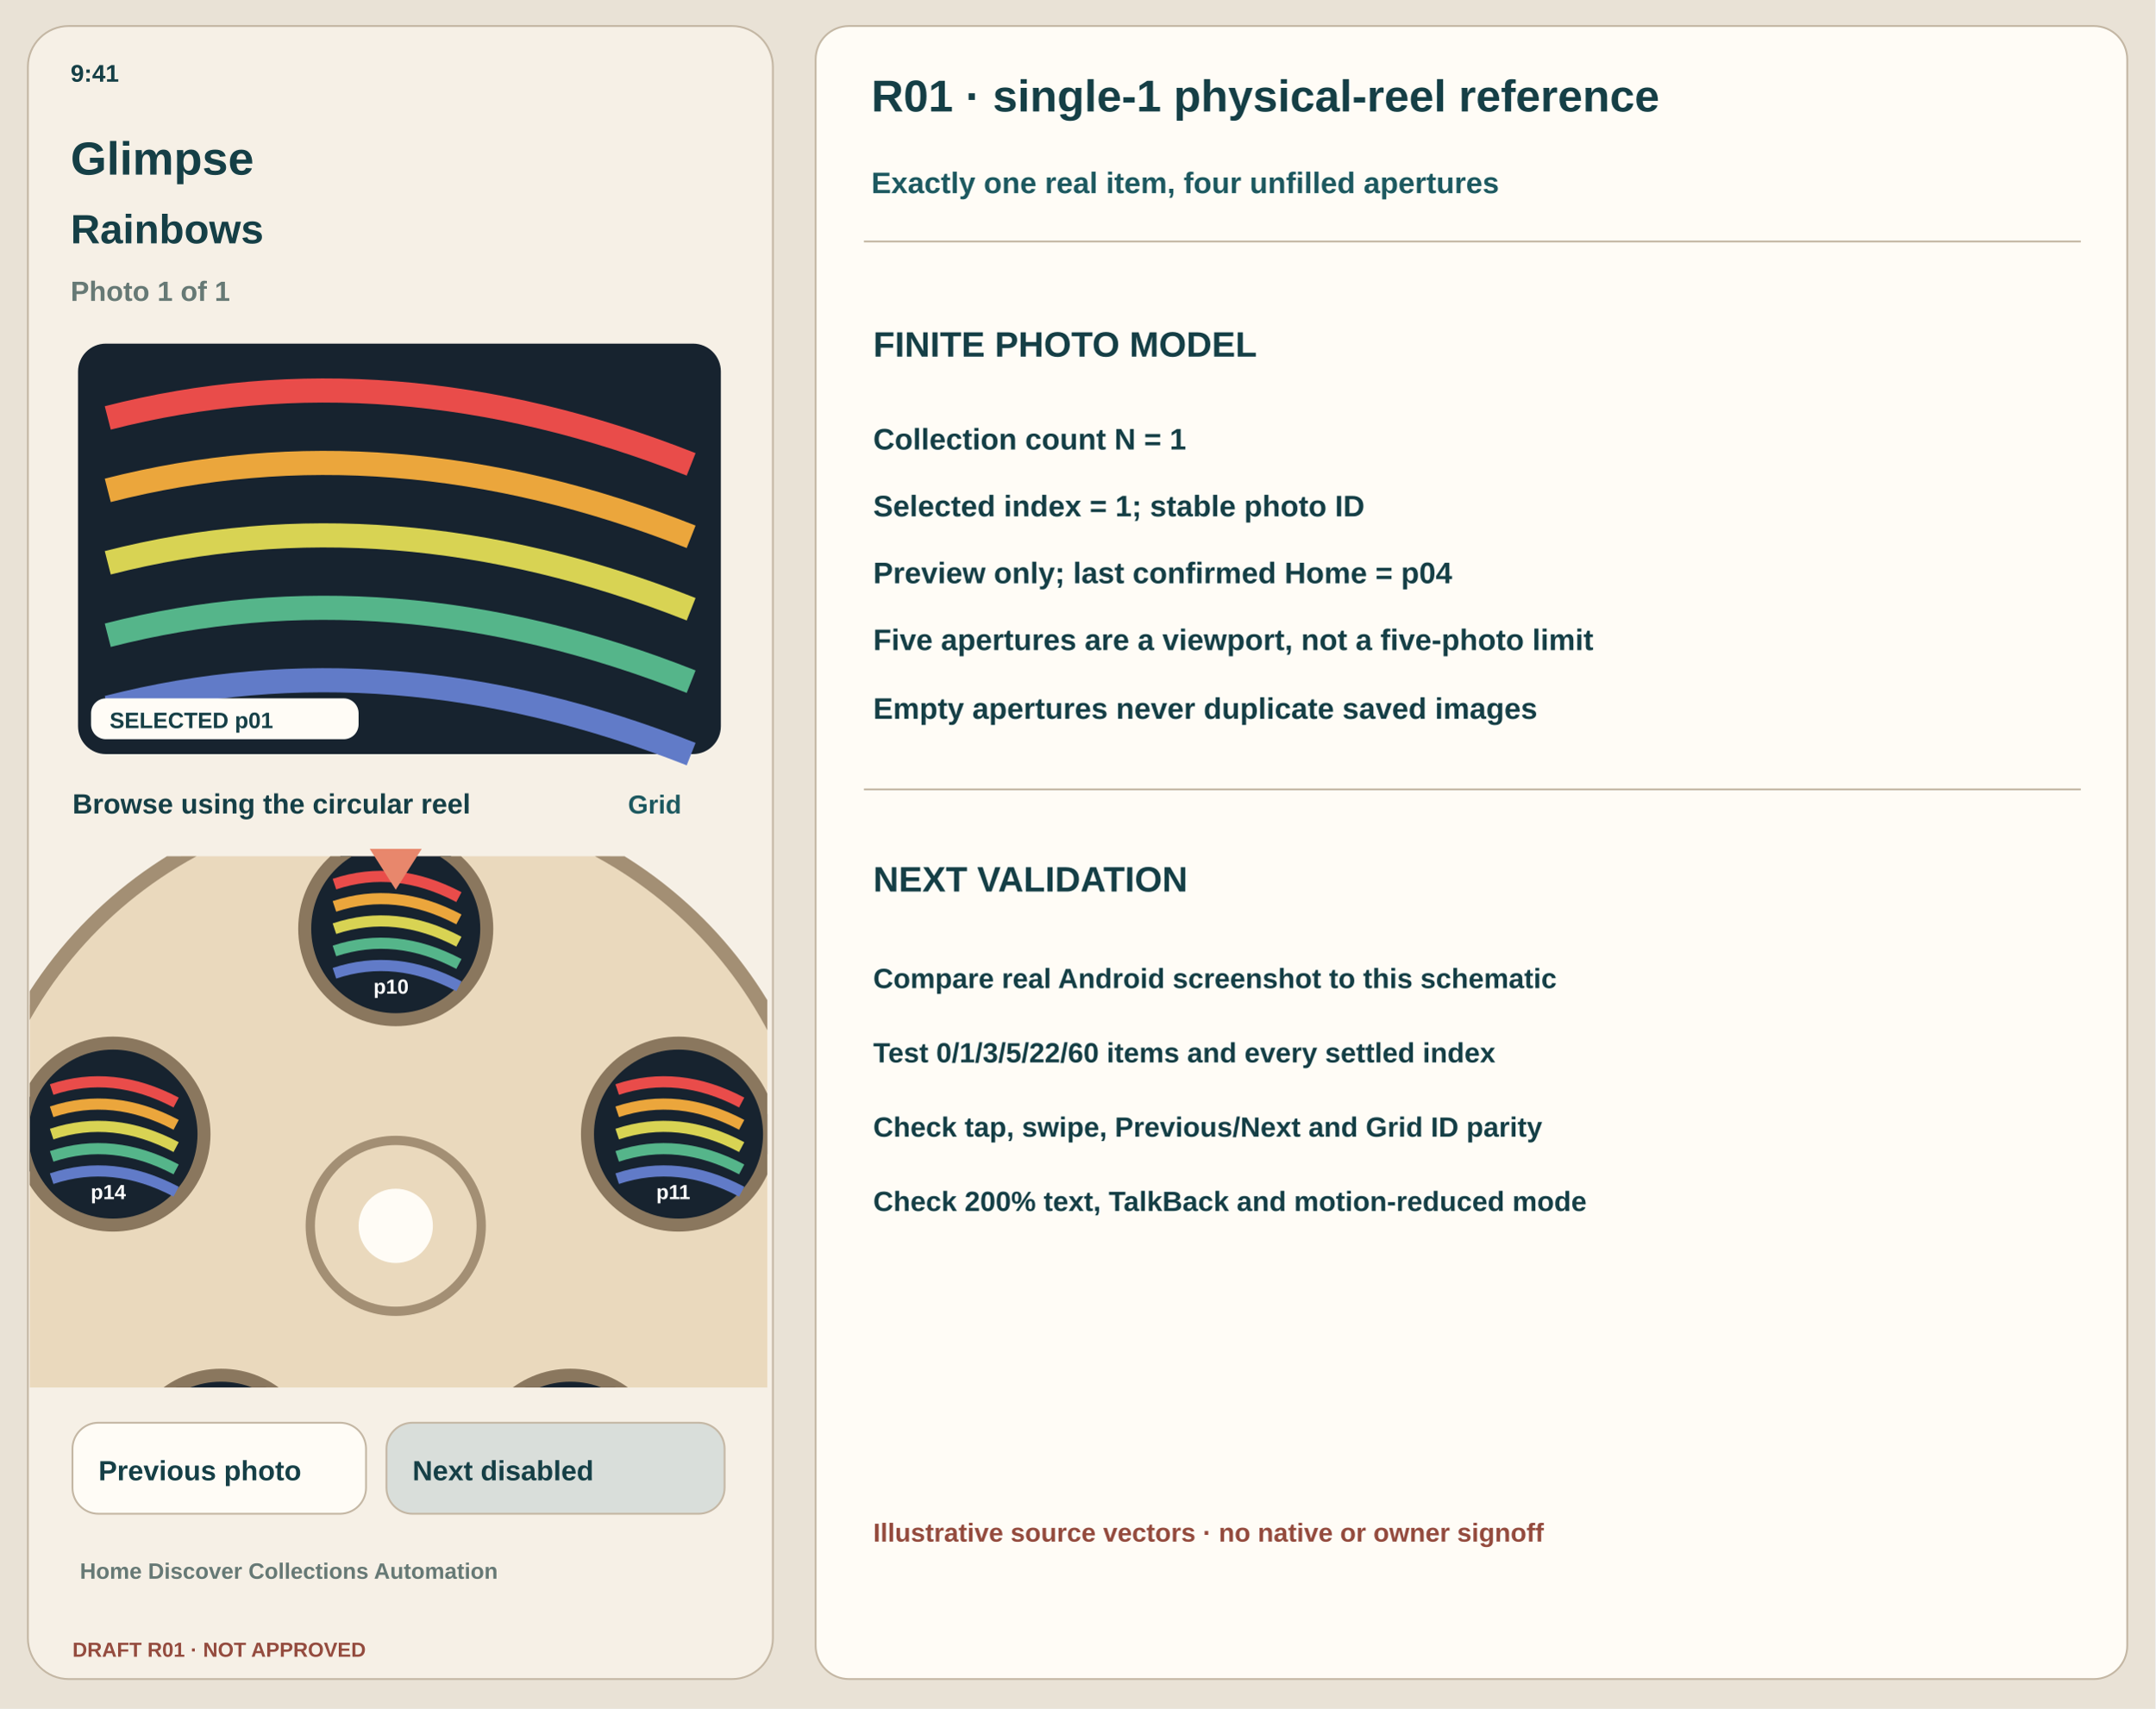
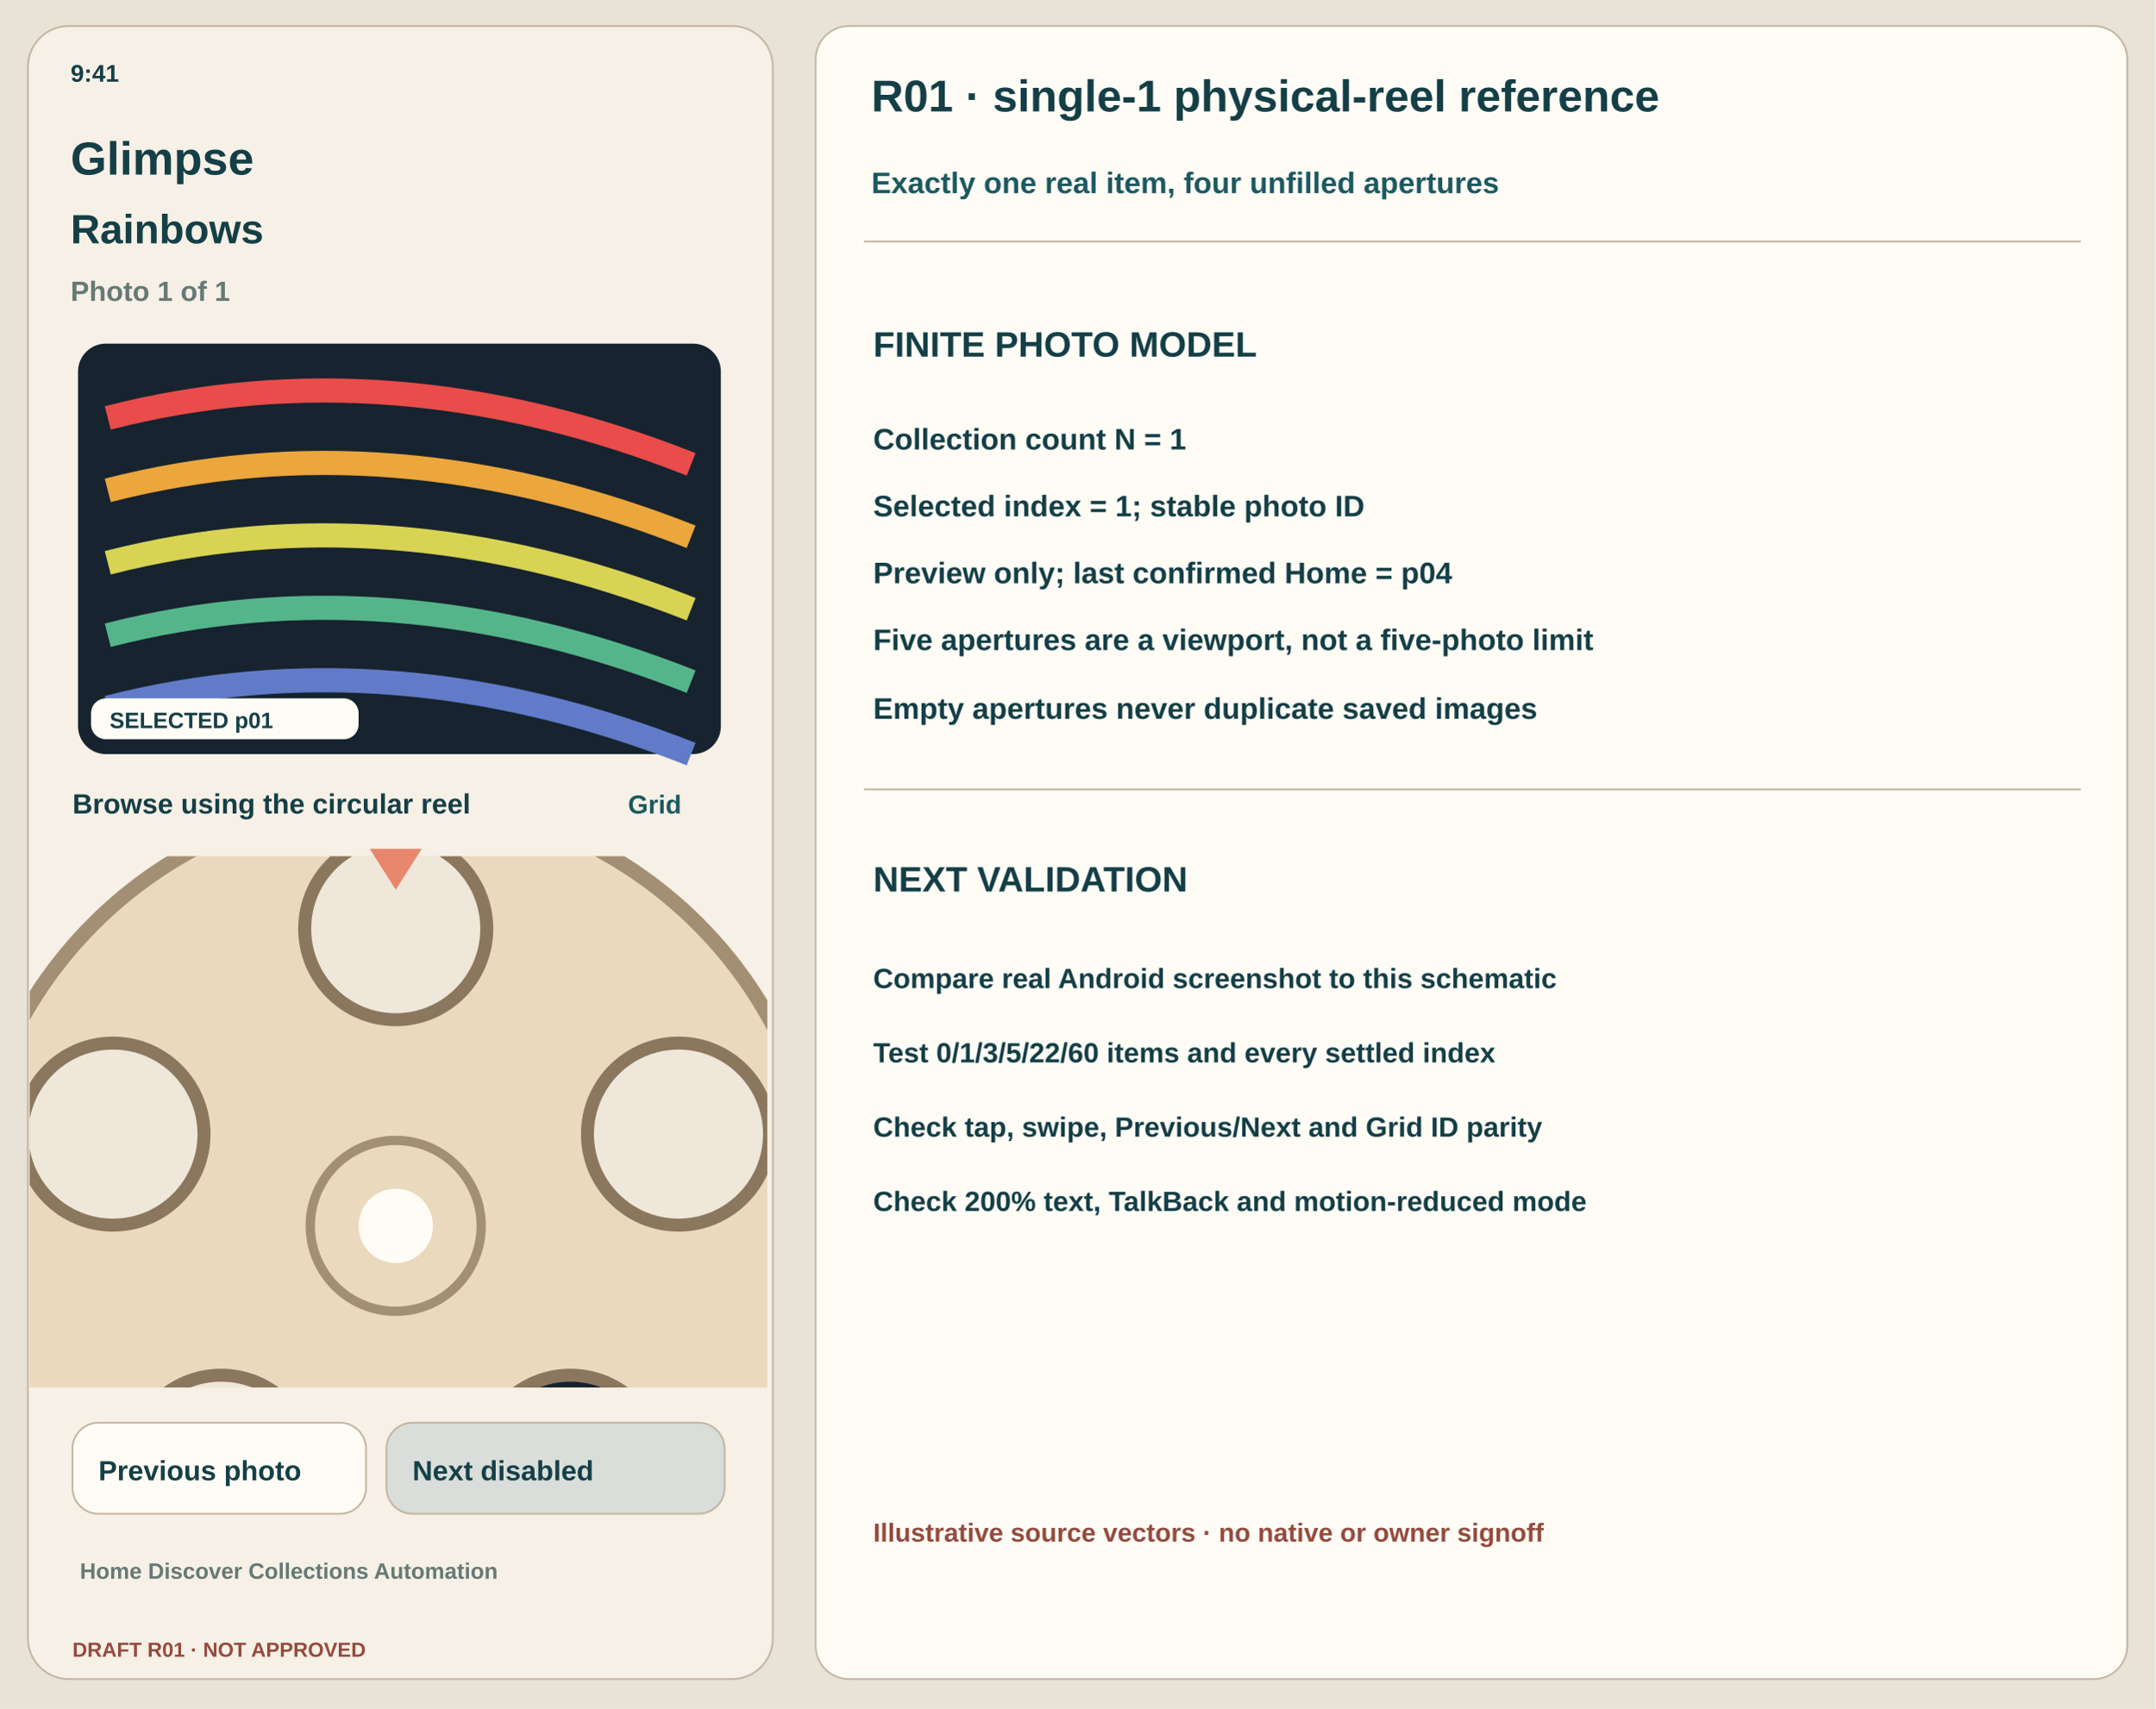
<svg xmlns="http://www.w3.org/2000/svg" width="1160" height="920" viewBox="0 0 1160 920" role="img" aria-label="R01 idle finite paper reel candidate">
  <rect width="1160" height="920" fill="#E9E2D6" />
  <rect x="15" y="14" width="401" height="890" rx="22" fill="#F6F0E6" stroke="#C4B7A4" />
  <text x="38" y="44" font-size="13" font-family="Arial,Helvetica,sans-serif" font-weight="600" fill="#153F46">9:41</text>
  <text x="38" y="94" font-size="25" font-family="Arial,Helvetica,sans-serif" font-weight="600" fill="#153F46">Glimpse</text>
  <text x="38" y="131" font-size="22" font-family="Arial,Helvetica,sans-serif" font-weight="600" fill="#153F46">Rainbows</text>
  <text x="38" y="162" font-size="15" font-family="Arial,Helvetica,sans-serif" font-weight="600" fill="#667975">Photo 1 of 1</text>
  <rect x="42" y="185" width="346" height="221" rx="15" fill="#17232F" />
  <path d="M58 225 Q210 186 372 250" fill="none" stroke="#E94C4A" stroke-width="13" />
  <path d="M58 264 Q210 225 372 289" fill="none" stroke="#EBA63C" stroke-width="13" />
  <path d="M58 303 Q210 264 372 328" fill="none" stroke="#D8D353" stroke-width="13" />
  <path d="M58 342 Q210 303 372 367" fill="none" stroke="#55B58A" stroke-width="13" />
  <path d="M58 381 Q210 342 372 406" fill="none" stroke="#617BC8" stroke-width="13" />
  <rect x="49" y="376" width="144" height="22" rx="8" fill="#FFFCF6" />
  <text x="59" y="392" font-size="12" font-family="Arial,Helvetica,sans-serif" font-weight="600" fill="#153F46">SELECTED p01</text>
  <text x="39" y="438" font-size="15" font-family="Arial,Helvetica,sans-serif" font-weight="700" fill="#153F46">Browse using the circular reel</text>
  <text x="338" y="438" font-size="14" font-family="Arial,Helvetica,sans-serif" font-weight="700" fill="#1D5960">Grid</text>
  <clipPath id="reel-crop">
    <rect x="16" y="461" width="397" height="286" />
  </clipPath>
  <g clip-path="url(#reel-crop)">
    <circle cx="213" cy="660" r="230" fill="#EAD9BD" stroke="#A38F74" stroke-width="8" />
    <g>
-       <circle cx="213.0" cy="500.0" r="49" fill="#17232F" stroke="#8A775E" stroke-width="7" />
-       <path d="M180.0 476.0 Q213.0 465.0 247.0 483.0" fill="none" stroke="#E94C4A" stroke-width="6" />
-       <path d="M180.0 488.0 Q213.0 477.0 247.0 495.0" fill="none" stroke="#EBA63C" stroke-width="6" />
-       <path d="M180.0 500.0 Q213.0 489.0 247.0 507.0" fill="none" stroke="#D8D353" stroke-width="6" />
-       <path d="M180.0 512.0 Q213.0 501.0 247.0 519.0" fill="none" stroke="#55B58A" stroke-width="6" />
-       <path d="M180.0 524.0 Q213.0 513.0 247.0 531.0" fill="none" stroke="#617BC8" stroke-width="6" />
-       <text x="201.0" y="535.0" font-size="11" font-family="Arial,Helvetica,sans-serif" font-weight="700" fill="#FFF">p10</text>
-       <circle cx="365.2" cy="610.6" r="49" fill="#17232F" stroke="#8A775E" stroke-width="7" />
-       <path d="M332.2 586.6 Q365.2 575.6 399.2 593.6" fill="none" stroke="#E94C4A" stroke-width="6" />
-       <path d="M332.2 598.6 Q365.2 587.6 399.2 605.6" fill="none" stroke="#EBA63C" stroke-width="6" />
-       <path d="M332.2 610.6 Q365.2 599.6 399.2 617.6" fill="none" stroke="#D8D353" stroke-width="6" />
-       <path d="M332.2 622.6 Q365.2 611.6 399.2 629.6" fill="none" stroke="#55B58A" stroke-width="6" />
-       <path d="M332.2 634.6 Q365.2 623.6 399.2 641.6" fill="none" stroke="#617BC8" stroke-width="6" />
-       <text x="353.2" y="645.6" font-size="11" font-family="Arial,Helvetica,sans-serif" font-weight="700" fill="#FFF">p11</text>
+       <circle cx="213.0" cy="500.0" r="49" fill="#EFE7D9" stroke="#8A775E" stroke-width="7" />
+       <circle cx="365.2" cy="610.6" r="49" fill="#EFE7D9" stroke="#8A775E" stroke-width="7" />
      <circle cx="307.0" cy="789.4" r="49" fill="#17232F" stroke="#8A775E" stroke-width="7" />
      <path d="M274.0 765.4 Q307.0 754.4 341.0 772.4" fill="none" stroke="#E94C4A" stroke-width="6" />
      <path d="M274.0 777.4 Q307.0 766.4 341.0 784.4" fill="none" stroke="#EBA63C" stroke-width="6" />
      <path d="M274.0 789.4 Q307.0 778.4 341.0 796.4" fill="none" stroke="#D8D353" stroke-width="6" />
      <path d="M274.0 801.4 Q307.0 790.4 341.0 808.4" fill="none" stroke="#55B58A" stroke-width="6" />
      <path d="M274.0 813.4 Q307.0 802.4 341.0 820.4" fill="none" stroke="#617BC8" stroke-width="6" />
-       <text x="295.0" y="824.4" font-size="11" font-family="Arial,Helvetica,sans-serif" font-weight="700" fill="#FFF">p12</text>
-       <circle cx="119.0" cy="789.4" r="49" fill="#17232F" stroke="#8A775E" stroke-width="7" />
-       <path d="M86.0 765.4 Q119.0 754.4 153.0 772.4" fill="none" stroke="#E94C4A" stroke-width="6" />
-       <path d="M86.0 777.4 Q119.0 766.4 153.0 784.4" fill="none" stroke="#EBA63C" stroke-width="6" />
-       <path d="M86.0 789.4 Q119.0 778.4 153.0 796.4" fill="none" stroke="#D8D353" stroke-width="6" />
-       <path d="M86.0 801.4 Q119.0 790.4 153.0 808.4" fill="none" stroke="#55B58A" stroke-width="6" />
-       <path d="M86.0 813.4 Q119.0 802.4 153.0 820.4" fill="none" stroke="#617BC8" stroke-width="6" />
-       <text x="107.0" y="824.4" font-size="11" font-family="Arial,Helvetica,sans-serif" font-weight="700" fill="#FFF">p13</text>
-       <circle cx="60.8" cy="610.6" r="49" fill="#17232F" stroke="#8A775E" stroke-width="7" />
-       <path d="M27.8 586.6 Q60.8 575.6 94.8 593.6" fill="none" stroke="#E94C4A" stroke-width="6" />
-       <path d="M27.8 598.6 Q60.8 587.6 94.8 605.6" fill="none" stroke="#EBA63C" stroke-width="6" />
-       <path d="M27.8 610.6 Q60.8 599.6 94.8 617.6" fill="none" stroke="#D8D353" stroke-width="6" />
-       <path d="M27.8 622.6 Q60.8 611.6 94.8 629.6" fill="none" stroke="#55B58A" stroke-width="6" />
-       <path d="M27.8 634.6 Q60.8 623.6 94.8 641.6" fill="none" stroke="#617BC8" stroke-width="6" />
-       <text x="48.8" y="645.6" font-size="11" font-family="Arial,Helvetica,sans-serif" font-weight="700" fill="#FFF">p14</text>
+       <text x="295.0" y="824.4" font-size="11" font-family="Arial,sans-serif" fill="#FFF">p01</text>
+       <circle cx="119.0" cy="789.4" r="49" fill="#EFE7D9" stroke="#8A775E" stroke-width="7" />
+       <circle cx="60.8" cy="610.6" r="49" fill="#EFE7D9" stroke="#8A775E" stroke-width="7" />
    </g>
    <circle cx="213" cy="660" r="46" fill="#EAD9BD" stroke="#A38F74" stroke-width="5" />
    <circle cx="213" cy="660" r="20" fill="#FFFCF6" />
  </g>
  <path d="M199 457 L227 457 L213 479Z" fill="#E8876C" />
  <rect x="39" y="766" width="158" height="49" rx="14" fill="#FFFCF6" stroke="#C4B7A4" />
  <rect x="208" y="766" width="182" height="49" rx="14" fill="#D9DEDA" stroke="#C4B7A4" />
  <text x="53" y="797" font-size="15" font-family="Arial,Helvetica,sans-serif" font-weight="600" fill="#153F46">Previous photo</text>
  <text x="222" y="797" font-size="15" font-family="Arial,Helvetica,sans-serif" font-weight="600" fill="#153F46">Next disabled</text>
  <text x="43" y="850" font-size="12" font-family="Arial,Helvetica,sans-serif" font-weight="600" fill="#667975">Home     Discover     Collections     Automation</text>
  <text x="39" y="892" font-size="11" font-family="Arial,Helvetica,sans-serif" font-weight="700" fill="#944B3E">DRAFT R01 · NOT APPROVED</text>
  <rect x="439" y="14" width="706" height="890" rx="18" fill="#FFFCF6" stroke="#C4B7A4" />
  <text x="469" y="60" font-size="24" font-family="Arial,Helvetica,sans-serif" font-weight="600" fill="#153F46">R01 · single-1 physical-reel reference</text>
  <text x="469" y="104" font-size="16" font-family="Arial,Helvetica,sans-serif" font-weight="700" fill="#1D5960">Exactly one real item, four unfilled apertures</text>
  <path d="M465 130 H1120" stroke="#C4B7A4" />
  <text x="470" y="192" font-size="19" font-family="Arial,Helvetica,sans-serif" font-weight="600" fill="#153F46">FINITE PHOTO MODEL</text>
  <text x="470" y="242" font-size="16" font-family="Arial,Helvetica,sans-serif" font-weight="600" fill="#153F46">Collection count N = 1</text>
  <text x="470" y="278" font-size="16" font-family="Arial,Helvetica,sans-serif" font-weight="600" fill="#153F46">Selected index = 1; stable photo ID</text>
  <text x="470" y="314" font-size="16" font-family="Arial,Helvetica,sans-serif" font-weight="600" fill="#153F46">Preview only; last confirmed Home = p04</text>
  <text x="470" y="350" font-size="16" font-family="Arial,Helvetica,sans-serif" font-weight="600" fill="#153F46">Five apertures are a viewport, not a five-photo limit</text>
  <text x="470" y="387" font-size="16" font-family="Arial,Helvetica,sans-serif" font-weight="600" fill="#153F46">Empty apertures never duplicate saved images</text>
  <path d="M465 425 H1120" stroke="#C4B7A4" />
  <text x="470" y="480" font-size="19" font-family="Arial,Helvetica,sans-serif" font-weight="600" fill="#153F46">NEXT VALIDATION</text>
  <text x="470" y="532" font-size="15" font-family="Arial,Helvetica,sans-serif" font-weight="600" fill="#153F46">Compare real Android screenshot to this schematic</text>
  <text x="470" y="572" font-size="15" font-family="Arial,Helvetica,sans-serif" font-weight="600" fill="#153F46">Test 0/1/3/5/22/60 items and every settled index</text>
  <text x="470" y="612" font-size="15" font-family="Arial,Helvetica,sans-serif" font-weight="600" fill="#153F46">Check tap, swipe, Previous/Next and Grid ID parity</text>
  <text x="470" y="652" font-size="15" font-family="Arial,Helvetica,sans-serif" font-weight="600" fill="#153F46">Check 200% text, TalkBack and motion-reduced mode</text>
  <text x="470" y="830" font-size="14" font-family="Arial,Helvetica,sans-serif" font-weight="700" fill="#944B3E">Illustrative source vectors · no native or owner signoff</text>
</svg>
